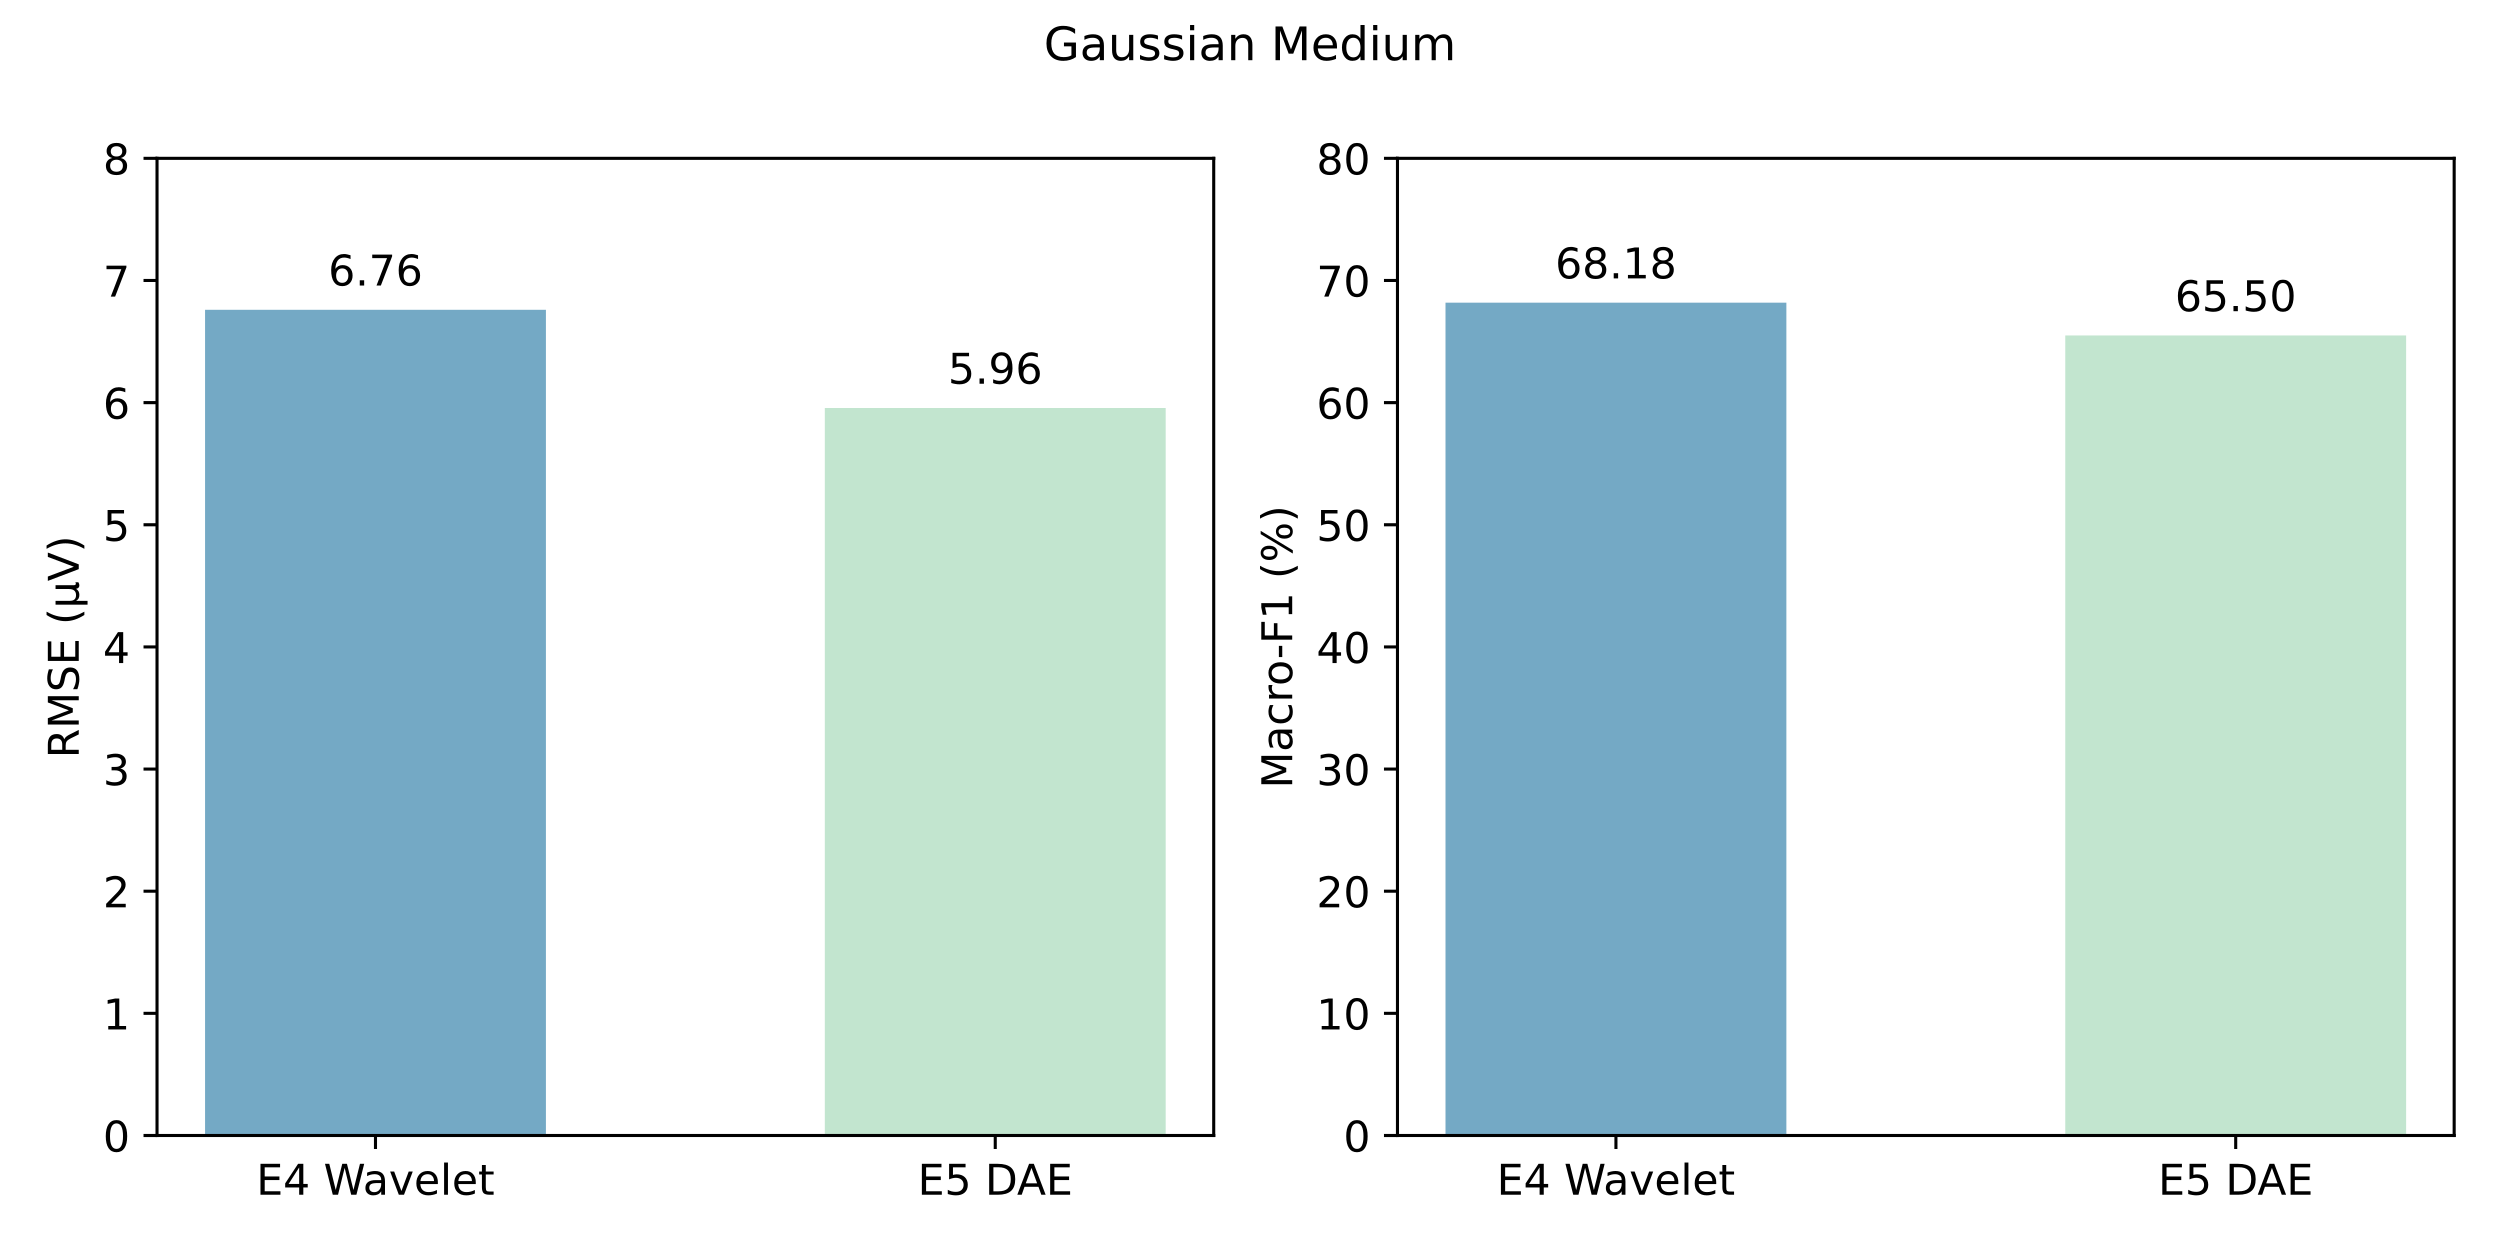
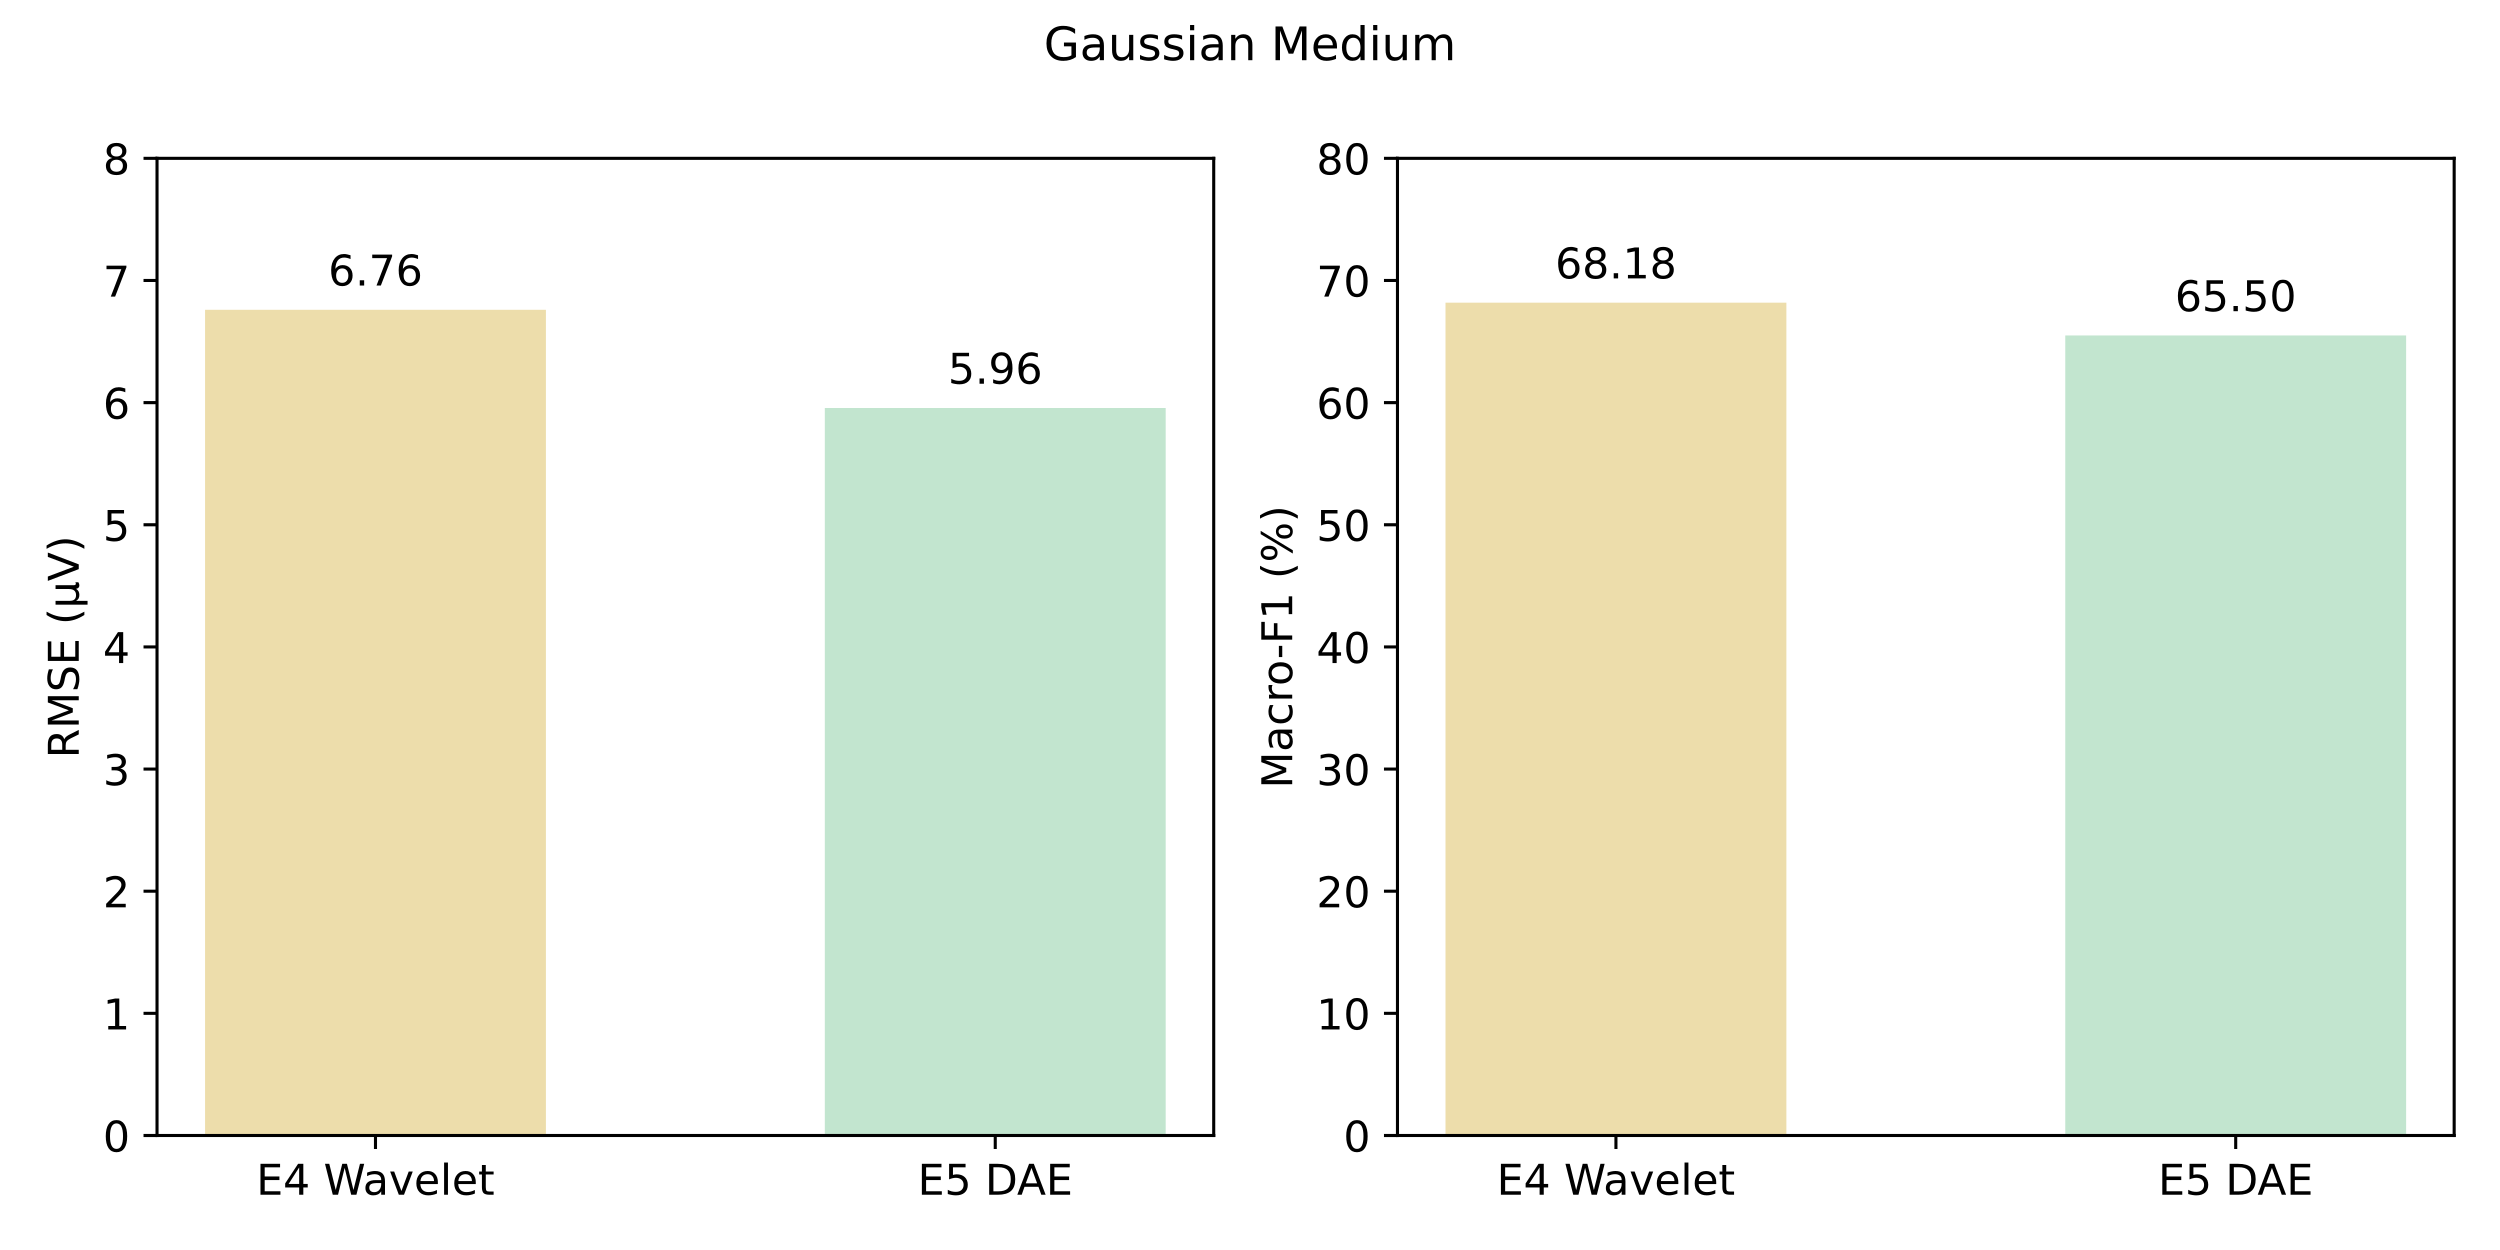
<svg xmlns="http://www.w3.org/2000/svg" xmlns:xlink="http://www.w3.org/1999/xlink" width="648pt" height="324pt" viewBox="0 0 648 324" version="1.1">
  <defs>
    <style type="text/css">*{stroke-linejoin: round; stroke-linecap: butt}</style>
  </defs>
  <g id="figure_1">
    <g id="patch_1">
      <path d="M 0 324 L 648 324 L 648 0 L 0 0 z " style="fill: #ffffff" />
    </g>
    <g id="axes_1">
      <g id="patch_2">
        <path d="M 40.7 294.32 L 314.595 294.32 L 314.595 41.04 L 40.7 41.04 z " style="fill: #ffffff" />
      </g>
      <g id="patch_3">
-         <path d="M 53.15 294.32 L 141.503 294.32 L 141.503 80.298 L 53.15 80.298 z " clip-path="url(#pb8c6c25f15)" style="fill: #74a9c5" />
+         <path d="M 53.15 294.32 L 141.503 294.32 L 141.503 80.298 L 53.15 80.298 z " clip-path="url(#p75fd741fbe)" style="fill: #edddab" />
      </g>
      <g id="patch_4">
-         <path d="M 213.792 294.32 L 302.145 294.32 L 302.145 105.749 L 213.792 105.749 z " clip-path="url(#pb8c6c25f15)" style="fill: #c2e5cf" />
+         <path d="M 213.792 294.32 L 302.145 294.32 L 302.145 105.749 L 213.792 105.749 z " clip-path="url(#p75fd741fbe)" style="fill: #c2e5cf" />
      </g>
      <g id="matplotlib.axis_1">
        <g id="xtick_1">
          <g id="line2d_1">
            <defs>
-               <path id="m7a5c05d7f9" d="M 0 0 L 0 3.5 " style="stroke: #000000; stroke-width: 0.8" />
+               <path id="mb923867755" d="M 0 0 L 0 3.5 " style="stroke: #000000; stroke-width: 0.8" />
            </defs>
            <g>
-               <use xlink:href="#m7a5c05d7f9" x="97.326" y="294.32" style="stroke: #000000; stroke-width: 0.8" />
+               <use xlink:href="#mb923867755" x="97.326" y="294.32" style="stroke: #000000; stroke-width: 0.8" />
            </g>
          </g>
          <g id="text_1">
            <text style="font-size: 11px; font-family: 'DejaVu Sans'; text-anchor: middle" x="97.326" y="309.678" transform="rotate(-0 97.32639 309.6783)">E4 Wavelet</text>
          </g>
        </g>
        <g id="xtick_2">
          <g id="line2d_2">
            <g>
-               <use xlink:href="#m7a5c05d7f9" x="257.969" y="294.32" style="stroke: #000000; stroke-width: 0.8" />
+               <use xlink:href="#mb923867755" x="257.969" y="294.32" style="stroke: #000000; stroke-width: 0.8" />
            </g>
          </g>
          <g id="text_2">
            <text style="font-size: 11px; font-family: 'DejaVu Sans'; text-anchor: middle" x="257.969" y="309.678" transform="rotate(-0 257.9686 309.6783)">E5 DAE</text>
          </g>
        </g>
      </g>
      <g id="matplotlib.axis_2">
        <g id="ytick_1">
          <g id="line2d_3">
            <defs>
-               <path id="me0447ffa85" d="M 0 0 L -3.5 0 " style="stroke: #000000; stroke-width: 0.8" />
+               <path id="m19886958a2" d="M 0 0 L -3.5 0 " style="stroke: #000000; stroke-width: 0.8" />
            </defs>
            <g>
-               <use xlink:href="#me0447ffa85" x="40.7" y="294.32" style="stroke: #000000; stroke-width: 0.8" />
+               <use xlink:href="#m19886958a2" x="40.7" y="294.32" style="stroke: #000000; stroke-width: 0.8" />
            </g>
          </g>
          <g id="text_3">
            <text style="font-size: 11px; font-family: 'DejaVu Sans'; text-anchor: end" x="33.7" y="298.499" transform="rotate(-0 33.7 298.4991)">0</text>
          </g>
        </g>
        <g id="ytick_2">
          <g id="line2d_4">
            <g>
-               <use xlink:href="#me0447ffa85" x="40.7" y="262.66" style="stroke: #000000; stroke-width: 0.8" />
+               <use xlink:href="#m19886958a2" x="40.7" y="262.66" style="stroke: #000000; stroke-width: 0.8" />
            </g>
          </g>
          <g id="text_4">
            <text style="font-size: 11px; font-family: 'DejaVu Sans'; text-anchor: end" x="33.7" y="266.839" transform="rotate(-0 33.7 266.8391)">1</text>
          </g>
        </g>
        <g id="ytick_3">
          <g id="line2d_5">
            <g>
-               <use xlink:href="#me0447ffa85" x="40.7" y="231" style="stroke: #000000; stroke-width: 0.8" />
+               <use xlink:href="#m19886958a2" x="40.7" y="231" style="stroke: #000000; stroke-width: 0.8" />
            </g>
          </g>
          <g id="text_5">
            <text style="font-size: 11px; font-family: 'DejaVu Sans'; text-anchor: end" x="33.7" y="235.179" transform="rotate(-0 33.7 235.1791)">2</text>
          </g>
        </g>
        <g id="ytick_4">
          <g id="line2d_6">
            <g>
-               <use xlink:href="#me0447ffa85" x="40.7" y="199.34" style="stroke: #000000; stroke-width: 0.8" />
+               <use xlink:href="#m19886958a2" x="40.7" y="199.34" style="stroke: #000000; stroke-width: 0.8" />
            </g>
          </g>
          <g id="text_6">
            <text style="font-size: 11px; font-family: 'DejaVu Sans'; text-anchor: end" x="33.7" y="203.519" transform="rotate(-0 33.7 203.5191)">3</text>
          </g>
        </g>
        <g id="ytick_5">
          <g id="line2d_7">
            <g>
-               <use xlink:href="#me0447ffa85" x="40.7" y="167.68" style="stroke: #000000; stroke-width: 0.8" />
+               <use xlink:href="#m19886958a2" x="40.7" y="167.68" style="stroke: #000000; stroke-width: 0.8" />
            </g>
          </g>
          <g id="text_7">
            <text style="font-size: 11px; font-family: 'DejaVu Sans'; text-anchor: end" x="33.7" y="171.859" transform="rotate(-0 33.7 171.8591)">4</text>
          </g>
        </g>
        <g id="ytick_6">
          <g id="line2d_8">
            <g>
-               <use xlink:href="#me0447ffa85" x="40.7" y="136.02" style="stroke: #000000; stroke-width: 0.8" />
+               <use xlink:href="#m19886958a2" x="40.7" y="136.02" style="stroke: #000000; stroke-width: 0.8" />
            </g>
          </g>
          <g id="text_8">
            <text style="font-size: 11px; font-family: 'DejaVu Sans'; text-anchor: end" x="33.7" y="140.199" transform="rotate(-0 33.7 140.1991)">5</text>
          </g>
        </g>
        <g id="ytick_7">
          <g id="line2d_9">
            <g>
-               <use xlink:href="#me0447ffa85" x="40.7" y="104.36" style="stroke: #000000; stroke-width: 0.8" />
+               <use xlink:href="#m19886958a2" x="40.7" y="104.36" style="stroke: #000000; stroke-width: 0.8" />
            </g>
          </g>
          <g id="text_9">
            <text style="font-size: 11px; font-family: 'DejaVu Sans'; text-anchor: end" x="33.7" y="108.539" transform="rotate(-0 33.7 108.5391)">6</text>
          </g>
        </g>
        <g id="ytick_8">
          <g id="line2d_10">
            <g>
-               <use xlink:href="#me0447ffa85" x="40.7" y="72.7" style="stroke: #000000; stroke-width: 0.8" />
+               <use xlink:href="#m19886958a2" x="40.7" y="72.7" style="stroke: #000000; stroke-width: 0.8" />
            </g>
          </g>
          <g id="text_10">
            <text style="font-size: 11px; font-family: 'DejaVu Sans'; text-anchor: end" x="33.7" y="76.879" transform="rotate(-0 33.7 76.87914)">7</text>
          </g>
        </g>
        <g id="ytick_9">
          <g id="line2d_11">
            <g>
-               <use xlink:href="#me0447ffa85" x="40.7" y="41.04" style="stroke: #000000; stroke-width: 0.8" />
+               <use xlink:href="#m19886958a2" x="40.7" y="41.04" style="stroke: #000000; stroke-width: 0.8" />
            </g>
          </g>
          <g id="text_11">
            <text style="font-size: 11px; font-family: 'DejaVu Sans'; text-anchor: end" x="33.7" y="45.219" transform="rotate(-0 33.7 45.21914)">8</text>
          </g>
        </g>
        <g id="text_12">
          <text style="font-size: 11px; font-family: 'DejaVu Sans'; text-anchor: middle" x="20.414" y="167.68" transform="rotate(-90 20.41359 167.68)">RMSE (µV)</text>
        </g>
      </g>
      <g id="patch_5">
        <path d="M 40.7 294.32 L 40.7 41.04 " style="fill: none; stroke: #000000; stroke-width: 0.8; stroke-linejoin: miter; stroke-linecap: square" />
      </g>
      <g id="patch_6">
        <path d="M 314.595 294.32 L 314.595 41.04 " style="fill: none; stroke: #000000; stroke-width: 0.8; stroke-linejoin: miter; stroke-linecap: square" />
      </g>
      <g id="patch_7">
        <path d="M 40.7 294.32 L 314.595 294.32 " style="fill: none; stroke: #000000; stroke-width: 0.8; stroke-linejoin: miter; stroke-linecap: square" />
      </g>
      <g id="patch_8">
        <path d="M 40.7 41.04 L 314.595 41.04 " style="fill: none; stroke: #000000; stroke-width: 0.8; stroke-linejoin: miter; stroke-linecap: square" />
      </g>
      <g id="text_13">
        <text style="font-size: 11px; font-family: 'DejaVu Sans'; text-anchor: middle" x="97.326" y="74.01" transform="rotate(-0 97.32639 74.01033)">6.76</text>
      </g>
      <g id="text_14">
        <text style="font-size: 11px; font-family: 'DejaVu Sans'; text-anchor: middle" x="257.969" y="99.461" transform="rotate(-0 257.9686 99.46097)">5.96</text>
      </g>
    </g>
    <g id="axes_2">
      <g id="patch_9">
        <path d="M 362.225 294.32 L 636.12 294.32 L 636.12 41.04 L 362.225 41.04 z " style="fill: #ffffff" />
      </g>
      <g id="patch_10">
-         <path d="M 374.675 294.32 L 463.028 294.32 L 463.028 78.451 L 374.675 78.451 z " clip-path="url(#p931a13ced6)" style="fill: #74a9c5" />
+         <path d="M 374.675 294.32 L 463.028 294.32 L 463.028 78.451 L 374.675 78.451 z " clip-path="url(#p78aa121e57)" style="fill: #edddab" />
      </g>
      <g id="patch_11">
-         <path d="M 535.317 294.32 L 623.67 294.32 L 623.67 86.955 L 535.317 86.955 z " clip-path="url(#p931a13ced6)" style="fill: #c2e5cf" />
+         <path d="M 535.317 294.32 L 623.67 294.32 L 623.67 86.955 L 535.317 86.955 z " clip-path="url(#p78aa121e57)" style="fill: #c2e5cf" />
      </g>
      <g id="matplotlib.axis_3">
        <g id="xtick_3">
          <g id="line2d_12">
            <g>
-               <use xlink:href="#m7a5c05d7f9" x="418.851" y="294.32" style="stroke: #000000; stroke-width: 0.8" />
+               <use xlink:href="#mb923867755" x="418.851" y="294.32" style="stroke: #000000; stroke-width: 0.8" />
            </g>
          </g>
          <g id="text_15">
            <text style="font-size: 11px; font-family: 'DejaVu Sans'; text-anchor: middle" x="418.851" y="309.678" transform="rotate(-0 418.8514 309.6783)">E4 Wavelet</text>
          </g>
        </g>
        <g id="xtick_4">
          <g id="line2d_13">
            <g>
-               <use xlink:href="#m7a5c05d7f9" x="579.494" y="294.32" style="stroke: #000000; stroke-width: 0.8" />
+               <use xlink:href="#mb923867755" x="579.494" y="294.32" style="stroke: #000000; stroke-width: 0.8" />
            </g>
          </g>
          <g id="text_16">
            <text style="font-size: 11px; font-family: 'DejaVu Sans'; text-anchor: middle" x="579.494" y="309.678" transform="rotate(-0 579.4936 309.6783)">E5 DAE</text>
          </g>
        </g>
      </g>
      <g id="matplotlib.axis_4">
        <g id="ytick_10">
          <g id="line2d_14">
            <g>
-               <use xlink:href="#me0447ffa85" x="362.225" y="294.32" style="stroke: #000000; stroke-width: 0.8" />
+               <use xlink:href="#m19886958a2" x="362.225" y="294.32" style="stroke: #000000; stroke-width: 0.8" />
            </g>
          </g>
          <g id="text_17">
            <text style="font-size: 11px; font-family: 'DejaVu Sans'; text-anchor: end" x="355.225" y="298.499" transform="rotate(-0 355.225 298.4991)">0</text>
          </g>
        </g>
        <g id="ytick_11">
          <g id="line2d_15">
            <g>
-               <use xlink:href="#me0447ffa85" x="362.225" y="262.66" style="stroke: #000000; stroke-width: 0.8" />
+               <use xlink:href="#m19886958a2" x="362.225" y="262.66" style="stroke: #000000; stroke-width: 0.8" />
            </g>
          </g>
          <g id="text_18">
            <text style="font-size: 11px; font-family: 'DejaVu Sans'; text-anchor: end" x="355.225" y="266.839" transform="rotate(-0 355.225 266.8391)">10</text>
          </g>
        </g>
        <g id="ytick_12">
          <g id="line2d_16">
            <g>
-               <use xlink:href="#me0447ffa85" x="362.225" y="231" style="stroke: #000000; stroke-width: 0.8" />
+               <use xlink:href="#m19886958a2" x="362.225" y="231" style="stroke: #000000; stroke-width: 0.8" />
            </g>
          </g>
          <g id="text_19">
            <text style="font-size: 11px; font-family: 'DejaVu Sans'; text-anchor: end" x="355.225" y="235.179" transform="rotate(-0 355.225 235.1791)">20</text>
          </g>
        </g>
        <g id="ytick_13">
          <g id="line2d_17">
            <g>
-               <use xlink:href="#me0447ffa85" x="362.225" y="199.34" style="stroke: #000000; stroke-width: 0.8" />
+               <use xlink:href="#m19886958a2" x="362.225" y="199.34" style="stroke: #000000; stroke-width: 0.8" />
            </g>
          </g>
          <g id="text_20">
            <text style="font-size: 11px; font-family: 'DejaVu Sans'; text-anchor: end" x="355.225" y="203.519" transform="rotate(-0 355.225 203.5191)">30</text>
          </g>
        </g>
        <g id="ytick_14">
          <g id="line2d_18">
            <g>
-               <use xlink:href="#me0447ffa85" x="362.225" y="167.68" style="stroke: #000000; stroke-width: 0.8" />
+               <use xlink:href="#m19886958a2" x="362.225" y="167.68" style="stroke: #000000; stroke-width: 0.8" />
            </g>
          </g>
          <g id="text_21">
            <text style="font-size: 11px; font-family: 'DejaVu Sans'; text-anchor: end" x="355.225" y="171.859" transform="rotate(-0 355.225 171.8591)">40</text>
          </g>
        </g>
        <g id="ytick_15">
          <g id="line2d_19">
            <g>
-               <use xlink:href="#me0447ffa85" x="362.225" y="136.02" style="stroke: #000000; stroke-width: 0.8" />
+               <use xlink:href="#m19886958a2" x="362.225" y="136.02" style="stroke: #000000; stroke-width: 0.8" />
            </g>
          </g>
          <g id="text_22">
            <text style="font-size: 11px; font-family: 'DejaVu Sans'; text-anchor: end" x="355.225" y="140.199" transform="rotate(-0 355.225 140.1991)">50</text>
          </g>
        </g>
        <g id="ytick_16">
          <g id="line2d_20">
            <g>
-               <use xlink:href="#me0447ffa85" x="362.225" y="104.36" style="stroke: #000000; stroke-width: 0.8" />
+               <use xlink:href="#m19886958a2" x="362.225" y="104.36" style="stroke: #000000; stroke-width: 0.8" />
            </g>
          </g>
          <g id="text_23">
            <text style="font-size: 11px; font-family: 'DejaVu Sans'; text-anchor: end" x="355.225" y="108.539" transform="rotate(-0 355.225 108.5391)">60</text>
          </g>
        </g>
        <g id="ytick_17">
          <g id="line2d_21">
            <g>
-               <use xlink:href="#me0447ffa85" x="362.225" y="72.7" style="stroke: #000000; stroke-width: 0.8" />
+               <use xlink:href="#m19886958a2" x="362.225" y="72.7" style="stroke: #000000; stroke-width: 0.8" />
            </g>
          </g>
          <g id="text_24">
            <text style="font-size: 11px; font-family: 'DejaVu Sans'; text-anchor: end" x="355.225" y="76.879" transform="rotate(-0 355.225 76.87914)">70</text>
          </g>
        </g>
        <g id="ytick_18">
          <g id="line2d_22">
            <g>
-               <use xlink:href="#me0447ffa85" x="362.225" y="41.04" style="stroke: #000000; stroke-width: 0.8" />
+               <use xlink:href="#m19886958a2" x="362.225" y="41.04" style="stroke: #000000; stroke-width: 0.8" />
            </g>
          </g>
          <g id="text_25">
            <text style="font-size: 11px; font-family: 'DejaVu Sans'; text-anchor: end" x="355.225" y="45.219" transform="rotate(-0 355.225 45.21914)">80</text>
          </g>
        </g>
        <g id="text_26">
          <text style="font-size: 11px; font-family: 'DejaVu Sans'; text-anchor: middle" x="334.94" y="167.68" transform="rotate(-90 334.9398 167.68)">Macro-F1 (%)</text>
        </g>
      </g>
      <g id="patch_12">
        <path d="M 362.225 294.32 L 362.225 41.04 " style="fill: none; stroke: #000000; stroke-width: 0.8; stroke-linejoin: miter; stroke-linecap: square" />
      </g>
      <g id="patch_13">
        <path d="M 636.12 294.32 L 636.12 41.04 " style="fill: none; stroke: #000000; stroke-width: 0.8; stroke-linejoin: miter; stroke-linecap: square" />
      </g>
      <g id="patch_14">
        <path d="M 362.225 294.32 L 636.12 294.32 " style="fill: none; stroke: #000000; stroke-width: 0.8; stroke-linejoin: miter; stroke-linecap: square" />
      </g>
      <g id="patch_15">
        <path d="M 362.225 41.04 L 636.12 41.04 " style="fill: none; stroke: #000000; stroke-width: 0.8; stroke-linejoin: miter; stroke-linecap: square" />
      </g>
      <g id="text_27">
        <text style="font-size: 11px; font-family: 'DejaVu Sans'; text-anchor: middle" x="418.851" y="72.163" transform="rotate(-0 418.8514 72.16288)">68.18</text>
      </g>
      <g id="text_28">
        <text style="font-size: 11px; font-family: 'DejaVu Sans'; text-anchor: middle" x="579.494" y="80.667" transform="rotate(-0 579.4936 80.66724)">65.50</text>
      </g>
    </g>
    <g id="text_29">
      <text style="font-size: 12px; font-family: 'DejaVu Sans'; text-anchor: middle" x="324" y="15.598" transform="rotate(-0 324 15.59812)">Gaussian Medium</text>
    </g>
  </g>
  <defs>
-     <clipPath id="pb8c6c25f15">
+     <clipPath id="p75fd741fbe">
      <rect x="40.7" y="41.04" width="273.895" height="253.28" />
    </clipPath>
-     <clipPath id="p931a13ced6">
+     <clipPath id="p78aa121e57">
      <rect x="362.225" y="41.04" width="273.895" height="253.28" />
    </clipPath>
  </defs>
</svg>
